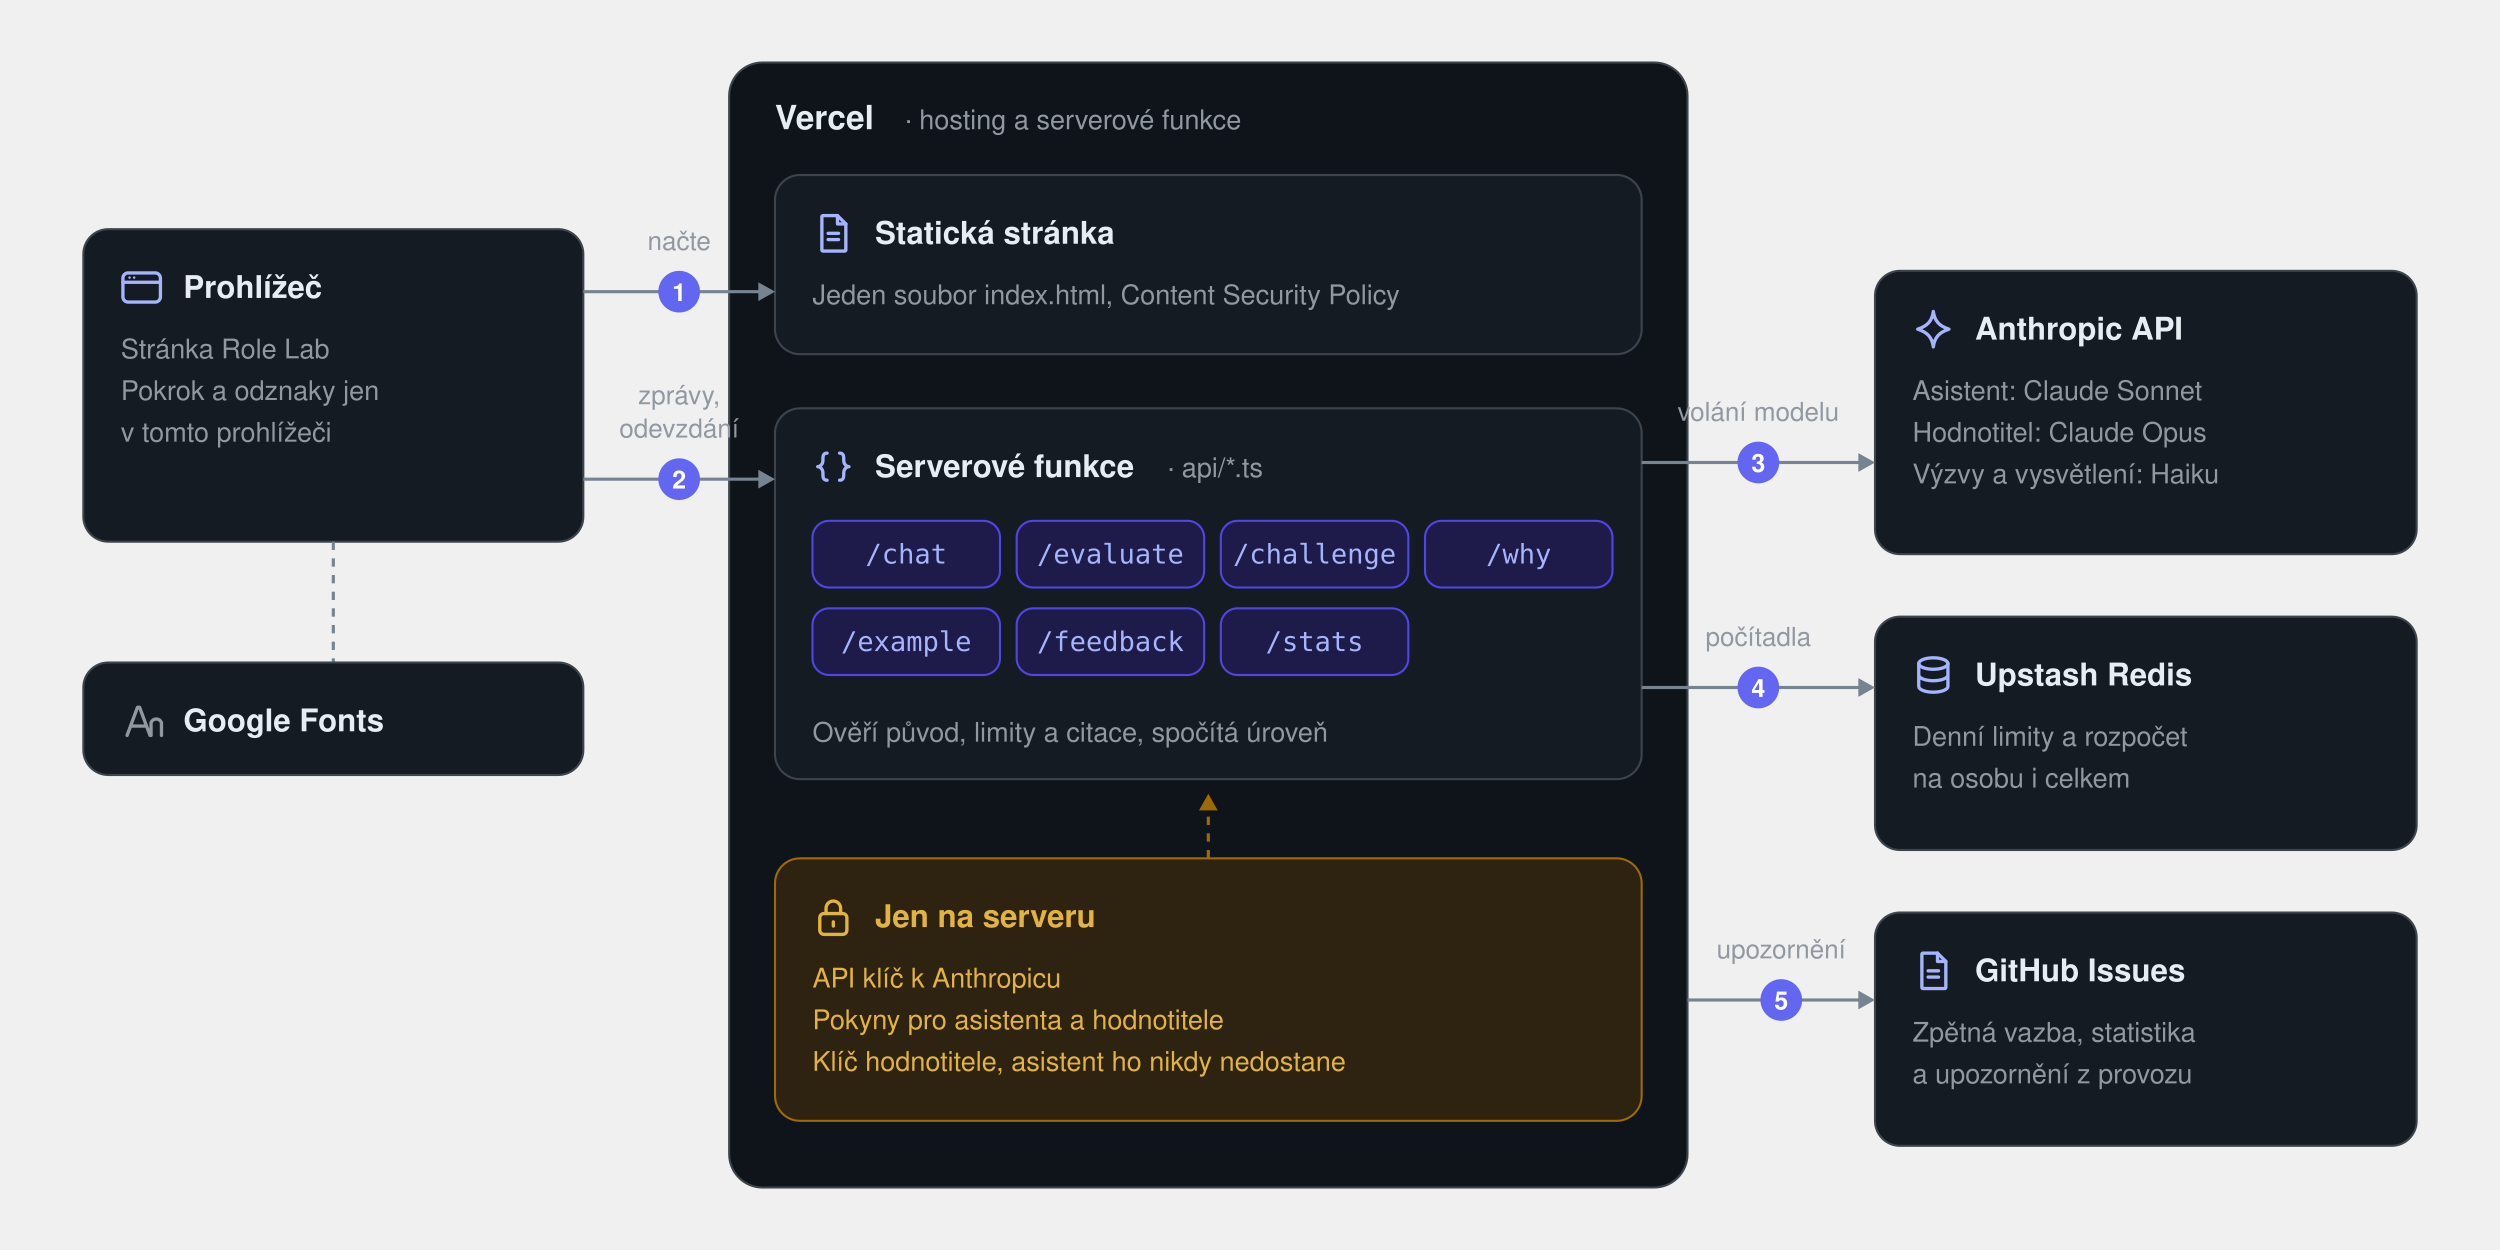
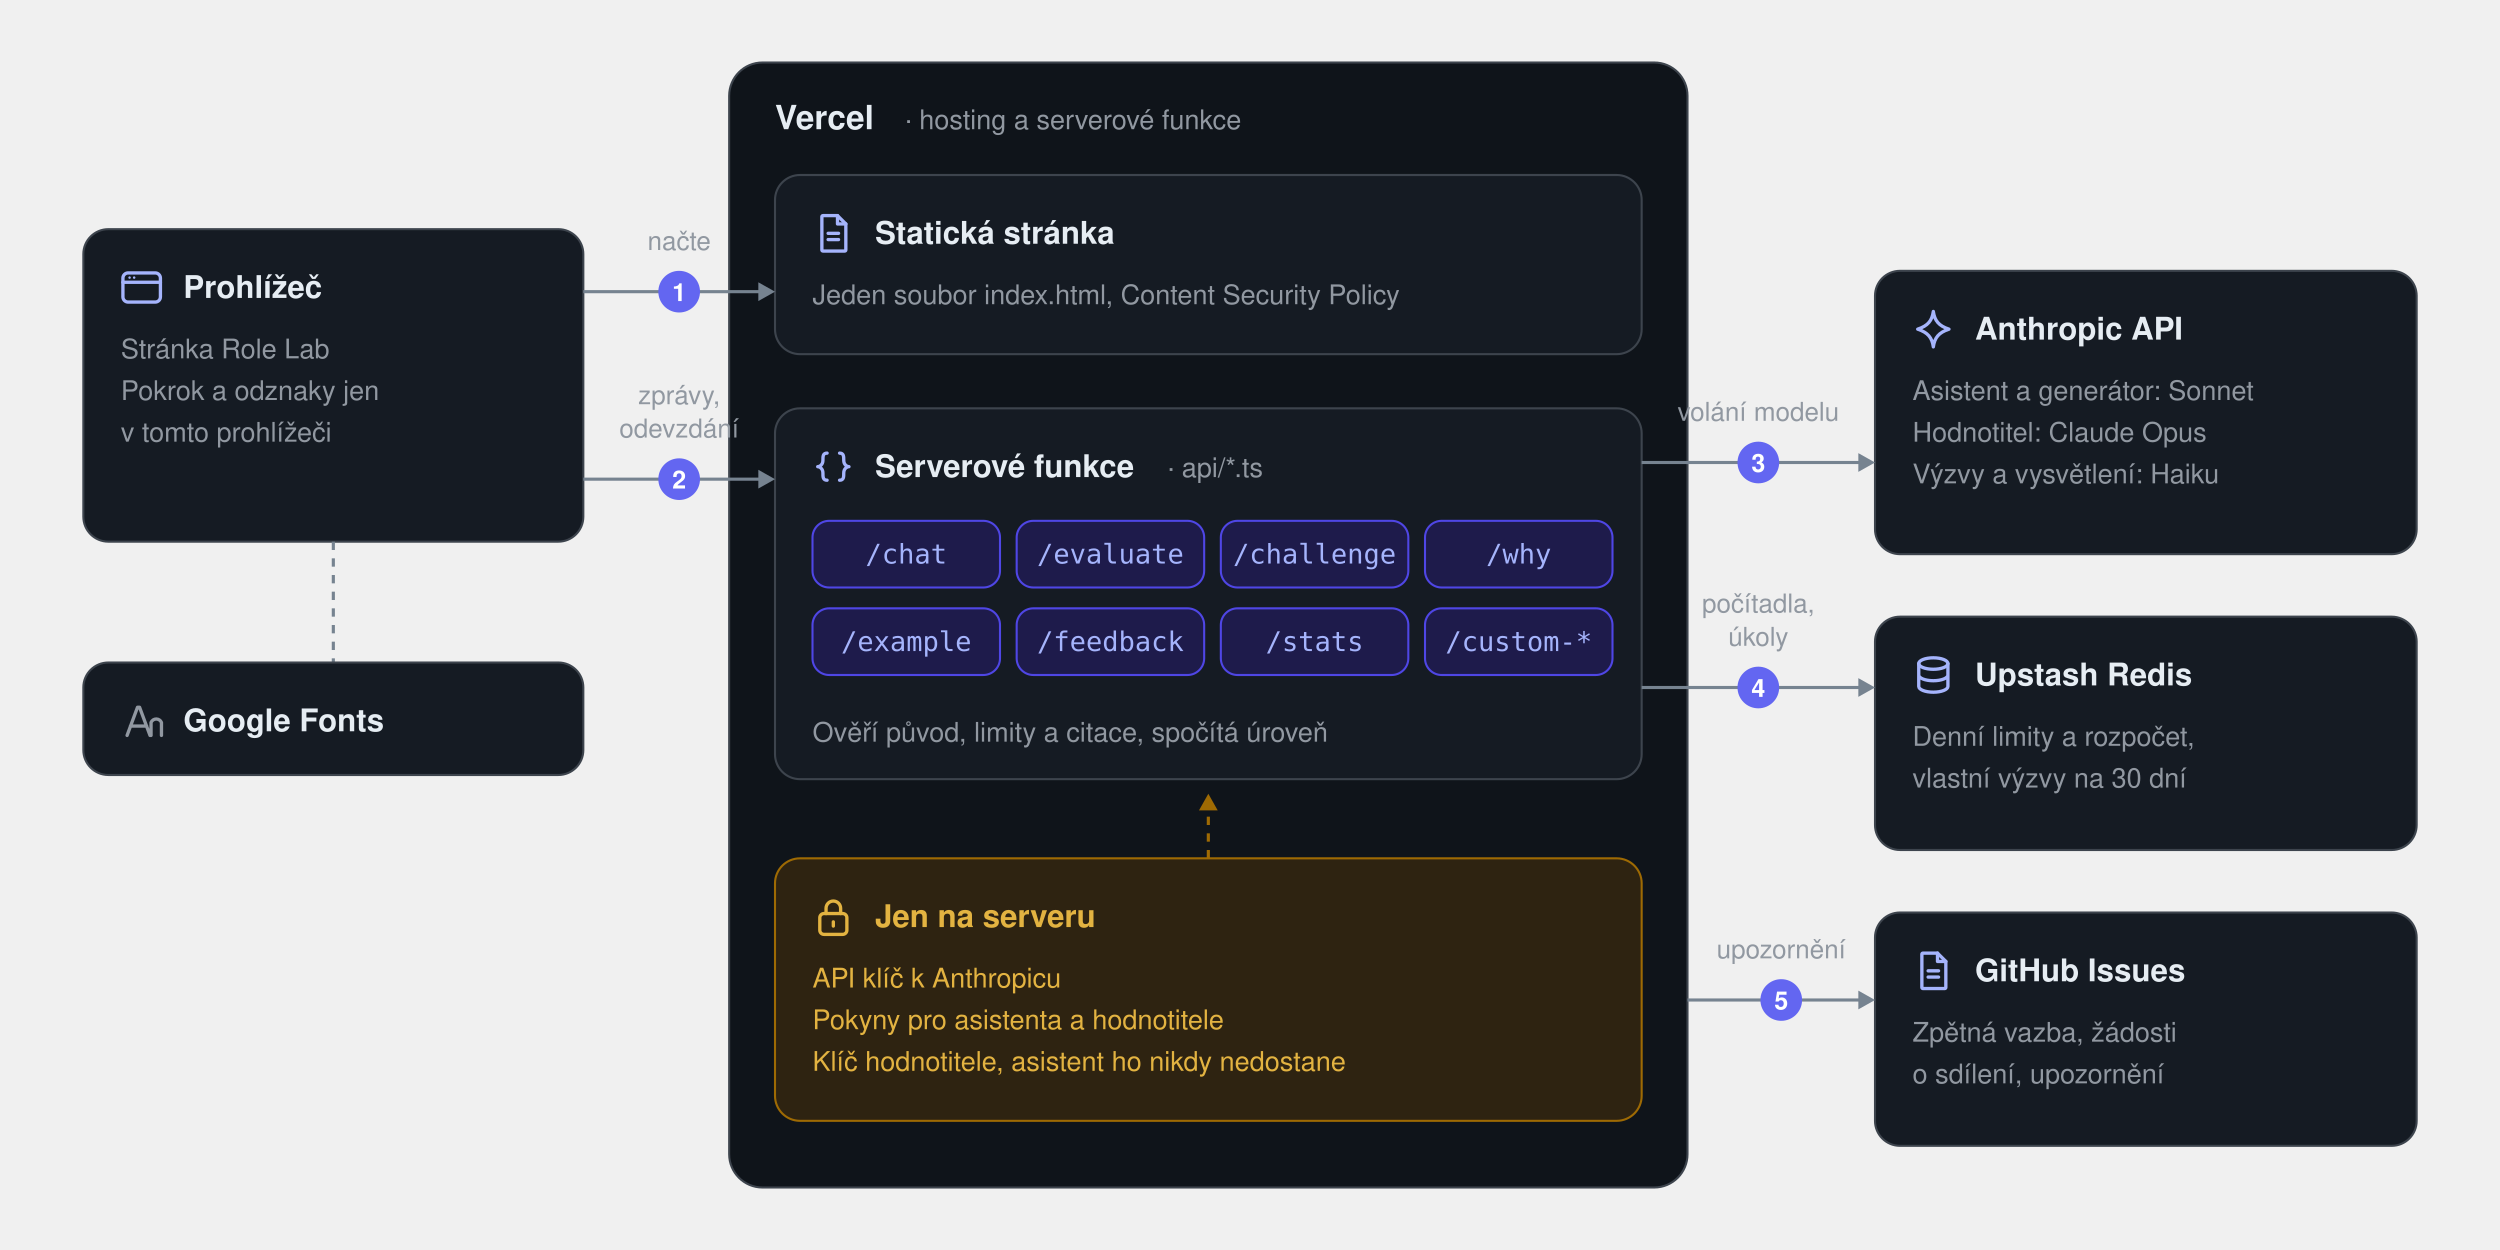
<svg xmlns="http://www.w3.org/2000/svg" width="1200" height="600" viewBox="0 0 1200 600" font-family="-apple-system, BlinkMacSystemFont, 'Segoe UI', Helvetica, Arial, sans-serif" role="img" aria-label="Schéma infrastruktury Role Lab: prohlížeč, Vercel se statickou stránkou a serverovými funkcemi, Anthropic API, Upstash Redis a GitHub Issues">
  <rect x="40" y="110" width="240" height="150" rx="12" fill="#151b23" stroke="#3d444d" />
  <g transform="translate(58 128)" fill="none" stroke="#a5b4fc" stroke-width="1.6" stroke-linecap="round" stroke-linejoin="round" color="#a5b4fc">
    <rect x="1" y="3" width="18" height="14" rx="2.5" />
    <path d="M1 7.5h18" />
    <circle cx="4.2" cy="5.25" r=".6" fill="currentColor" stroke="none" />
    <circle cx="6.4" cy="5.25" r=".6" fill="currentColor" stroke="none" />
  </g>
  <text x="88" y="143" font-size="15" font-weight="600" fill="#e6edf3" text-anchor="start">Prohlížeč</text>
  <text x="58" y="172" font-size="13" font-weight="400" fill="#9198a1" text-anchor="start">Stránka Role Lab</text>
  <text x="58" y="192" font-size="13" font-weight="400" fill="#9198a1" text-anchor="start">Pokrok a odznaky jen</text>
  <text x="58" y="212" font-size="13" font-weight="400" fill="#9198a1" text-anchor="start">v tomto prohlížeči</text>
  <path d="M160 260V318" stroke="#768390" stroke-width="1.5" stroke-dasharray="4 4" />
  <rect x="40" y="318" width="240" height="54" rx="12" fill="#151b23" stroke="#3d444d" />
  <g transform="translate(58 336)" fill="none" stroke="#9198a1" stroke-width="1.6" stroke-linecap="round" stroke-linejoin="round" color="#9198a1">
    <path d="M3 17 8 3.5h1L14 17M4.6 12.5h7.8M14.5 17v-6.2a2.7 2.7 0 0 1 5 0V17" />
  </g>
  <text x="88" y="351" font-size="15" font-weight="600" fill="#e6edf3" text-anchor="start">Google Fonts</text>
  <rect x="350" y="30" width="460" height="540" rx="16" fill="#0f141a" stroke="#3d444d" />
  <text x="372" y="62" font-size="16" font-weight="700" fill="#e6edf3" text-anchor="start">Vercel</text>
  <text x="434" y="62" font-size="13" font-weight="400" fill="#9198a1" text-anchor="start">· hosting a serverové funkce</text>
  <rect x="372" y="84" width="416" height="86" rx="12" fill="#151b23" stroke="#3d444d" />
  <g transform="translate(390 102)" fill="none" stroke="#a5b4fc" stroke-width="1.6" stroke-linecap="round" stroke-linejoin="round" color="#a5b4fc">
    <path d="M5 1.5h7l4 4V18a.5.5 0 0 1-.5.5h-10.5A.5.5 0 0 1 4.5 18V2a.5.5 0 0 1 .5-.5z" />
    <path d="M12 1.5V5.5h4M7.5 10h5M7.5 13h5" />
  </g>
  <text x="420" y="117" font-size="15" font-weight="600" fill="#e6edf3" text-anchor="start">Statická stránka</text>
  <text x="390" y="146" font-size="13" font-weight="400" fill="#9198a1" text-anchor="start">Jeden soubor index.html, Content Security Policy</text>
  <rect x="372" y="196" width="416" height="178" rx="12" fill="#151b23" stroke="#3d444d" />
  <g transform="translate(390 214)" fill="none" stroke="#a5b4fc" stroke-width="1.6" stroke-linecap="round" stroke-linejoin="round" color="#a5b4fc">
    <path d="M7 3.5C5 3.5 5 5 5 7s-1.5 3-2.5 3C3.5 10 5 11 5 13s0 3.5 2 3.5M13 3.5c2 0 2 1.5 2 3.5s1.5 3 2.5 3c-1 0-2.5 1-2.5 3s0 3.5-2 3.5" />
  </g>
  <text x="420" y="229" font-size="15" font-weight="600" fill="#e6edf3" text-anchor="start">Serverové funkce</text>
  <text x="560" y="229" font-size="13" font-weight="400" fill="#9198a1" text-anchor="start">· api/*.ts</text>
  <rect x="390" y="250" width="90" height="32" rx="8" fill="#1e1b4b" stroke="#4f46e5" />
  <text x="435" y="270.5" font-size="13" font-family="ui-monospace, SFMono-Regular, Menlo, Consolas, monospace" fill="#a5b4fc" text-anchor="middle">/chat</text>
  <rect x="488" y="250" width="90" height="32" rx="8" fill="#1e1b4b" stroke="#4f46e5" />
  <text x="533" y="270.5" font-size="13" font-family="ui-monospace, SFMono-Regular, Menlo, Consolas, monospace" fill="#a5b4fc" text-anchor="middle">/evaluate</text>
  <rect x="586" y="250" width="90" height="32" rx="8" fill="#1e1b4b" stroke="#4f46e5" />
  <text x="631" y="270.5" font-size="13" font-family="ui-monospace, SFMono-Regular, Menlo, Consolas, monospace" fill="#a5b4fc" text-anchor="middle">/challenge</text>
  <rect x="684" y="250" width="90" height="32" rx="8" fill="#1e1b4b" stroke="#4f46e5" />
  <text x="729" y="270.5" font-size="13" font-family="ui-monospace, SFMono-Regular, Menlo, Consolas, monospace" fill="#a5b4fc" text-anchor="middle">/why</text>
  <rect x="390" y="292" width="90" height="32" rx="8" fill="#1e1b4b" stroke="#4f46e5" />
  <text x="435" y="312.5" font-size="13" font-family="ui-monospace, SFMono-Regular, Menlo, Consolas, monospace" fill="#a5b4fc" text-anchor="middle">/example</text>
  <rect x="488" y="292" width="90" height="32" rx="8" fill="#1e1b4b" stroke="#4f46e5" />
  <text x="533" y="312.5" font-size="13" font-family="ui-monospace, SFMono-Regular, Menlo, Consolas, monospace" fill="#a5b4fc" text-anchor="middle">/feedback</text>
  <rect x="586" y="292" width="90" height="32" rx="8" fill="#1e1b4b" stroke="#4f46e5" />
  <text x="631" y="312.5" font-size="13" font-family="ui-monospace, SFMono-Regular, Menlo, Consolas, monospace" fill="#a5b4fc" text-anchor="middle">/stats</text>
+   <rect x="684" y="292" width="90" height="32" rx="8" fill="#1e1b4b" stroke="#4f46e5" />
+   <text x="729" y="312.5" font-size="13" font-family="ui-monospace, SFMono-Regular, Menlo, Consolas, monospace" fill="#a5b4fc" text-anchor="middle">/custom-*</text>
  <text x="390" y="356" font-size="13" font-weight="400" fill="#9198a1" text-anchor="start">Ověří původ, limity a citace, spočítá úroveň</text>
  <path d="M580 412V382" stroke="#9e6a03" stroke-width="1.5" stroke-dasharray="4 4" />
  <path d="M575.5 389L580 381L584.5 389z" fill="#9e6a03" />
  <rect x="372" y="412" width="416" height="126" rx="12" fill="#2e2311" stroke="#9e6a03" />
  <g transform="translate(390 430)" fill="none" stroke="#e3b341" stroke-width="1.6" stroke-linecap="round" stroke-linejoin="round" color="#e3b341">
    <rect x="3.5" y="8.5" width="13" height="10" rx="2" />
    <path d="M6.5 8.5V6a3.5 3.5 0 0 1 7 0v2.5M10 12.5v2" />
  </g>
  <text x="420" y="445" font-size="15" font-weight="600" fill="#e3b341" text-anchor="start">Jen na serveru</text>
  <text x="390" y="474" font-size="13" font-weight="400" fill="#e3b341" text-anchor="start">API klíč k Anthropicu</text>
  <text x="390" y="494" font-size="13" font-weight="400" fill="#e3b341" text-anchor="start">Pokyny pro asistenta a hodnotitele</text>
  <text x="390" y="514" font-size="13" font-weight="400" fill="#e3b341" text-anchor="start">Klíč hodnotitele, asistent ho nikdy nedostane</text>
  <rect x="900" y="130" width="260" height="136" rx="12" fill="#151b23" stroke="#3d444d" />
  <g transform="translate(918 148)" fill="none" stroke="#a5b4fc" stroke-width="1.6" stroke-linecap="round" stroke-linejoin="round" color="#a5b4fc">
    <path d="M10 1.5c.6 4.4 2.6 6.9 7.5 8.5-4.9 1.6-6.9 4.1-7.5 8.5-.6-4.4-2.6-6.9-7.5-8.5 4.9-1.6 6.9-4.1 7.5-8.5z" />
  </g>
  <text x="948" y="163" font-size="15" font-weight="600" fill="#e6edf3" text-anchor="start">Anthropic API</text>
-   <text x="918" y="192" font-size="13" font-weight="400" fill="#9198a1" text-anchor="start">Asistent: Claude Sonnet</text>
+   <text x="918" y="192" font-size="13" font-weight="400" fill="#9198a1" text-anchor="start">Asistent a generátor: Sonnet</text>
  <text x="918" y="212" font-size="13" font-weight="400" fill="#9198a1" text-anchor="start">Hodnotitel: Claude Opus</text>
  <text x="918" y="232" font-size="13" font-weight="400" fill="#9198a1" text-anchor="start">Výzvy a vysvětlení: Haiku</text>
  <rect x="900" y="296" width="260" height="112" rx="12" fill="#151b23" stroke="#3d444d" />
  <g transform="translate(918 314)" fill="none" stroke="#a5b4fc" stroke-width="1.6" stroke-linecap="round" stroke-linejoin="round" color="#a5b4fc">
    <ellipse cx="10" cy="4.5" rx="7" ry="2.75" />
    <path d="M3 4.5v11c0 1.5 3.1 2.75 7 2.75s7-1.25 7-2.75v-11M3 10c0 1.5 3.1 2.75 7 2.75s7-1.25 7-2.75" />
  </g>
  <text x="948" y="329" font-size="15" font-weight="600" fill="#e6edf3" text-anchor="start">Upstash Redis</text>
-   <text x="918" y="358" font-size="13" font-weight="400" fill="#9198a1" text-anchor="start">Denní limity a rozpočet</text>
-   <text x="918" y="378" font-size="13" font-weight="400" fill="#9198a1" text-anchor="start">na osobu i celkem</text>
+   <text x="918" y="358" font-size="13" font-weight="400" fill="#9198a1" text-anchor="start">Denní limity a rozpočet,</text>
+   <text x="918" y="378" font-size="13" font-weight="400" fill="#9198a1" text-anchor="start">vlastní výzvy na 30 dní</text>
  <rect x="900" y="438" width="260" height="112" rx="12" fill="#151b23" stroke="#3d444d" />
  <g transform="translate(918 456)" fill="none" stroke="#a5b4fc" stroke-width="1.6" stroke-linecap="round" stroke-linejoin="round" color="#a5b4fc">
    <path d="M5 1.5h7l4 4V18a.5.5 0 0 1-.5.5h-10.5A.5.5 0 0 1 4.5 18V2a.5.5 0 0 1 .5-.5z" />
    <path d="M12 1.5V5.5h4M7.5 10h5M7.5 13h5" />
  </g>
  <text x="948" y="471" font-size="15" font-weight="600" fill="#e6edf3" text-anchor="start">GitHub Issues</text>
-   <text x="918" y="500" font-size="13" font-weight="400" fill="#9198a1" text-anchor="start">Zpětná vazba, statistika</text>
-   <text x="918" y="520" font-size="13" font-weight="400" fill="#9198a1" text-anchor="start">a upozornění z provozu</text>
+   <text x="918" y="500" font-size="13" font-weight="400" fill="#9198a1" text-anchor="start">Zpětná vazba, žádosti</text>
+   <text x="918" y="520" font-size="13" font-weight="400" fill="#9198a1" text-anchor="start">o sdílení, upozornění</text>
  <path d="M280 140H365" stroke="#768390" stroke-width="1.5" fill="none" />
  <path d="M364 135.5L372 140L364 144.5z" fill="#768390" />
  <circle cx="326" cy="140" r="10" fill="#6366f1" />
  <text x="326" y="144.5" font-size="12" font-weight="700" fill="#ffffff" text-anchor="middle">1</text>
  <text x="326" y="120" font-size="12.5" font-weight="400" fill="#9198a1" text-anchor="middle">načte</text>
  <path d="M280 230H365" stroke="#768390" stroke-width="1.5" fill="none" />
  <path d="M364 225.5L372 230L364 234.5z" fill="#768390" />
  <circle cx="326" cy="230" r="10" fill="#6366f1" />
  <text x="326" y="234.5" font-size="12" font-weight="700" fill="#ffffff" text-anchor="middle">2</text>
  <text x="326" y="194" font-size="12.5" font-weight="400" fill="#9198a1" text-anchor="middle">zprávy,</text>
  <text x="326" y="210" font-size="12.5" font-weight="400" fill="#9198a1" text-anchor="middle">odevzdání</text>
  <path d="M788 222H893" stroke="#768390" stroke-width="1.5" fill="none" />
  <path d="M892 217.5L900 222L892 226.5z" fill="#768390" />
  <circle cx="844" cy="222" r="10" fill="#6366f1" />
  <text x="844" y="226.5" font-size="12" font-weight="700" fill="#ffffff" text-anchor="middle">3</text>
  <text x="844" y="202" font-size="12.5" font-weight="400" fill="#9198a1" text-anchor="middle">volání modelu</text>
  <path d="M788 330H893" stroke="#768390" stroke-width="1.5" fill="none" />
  <path d="M892 325.5L900 330L892 334.5z" fill="#768390" />
  <circle cx="844" cy="330" r="10" fill="#6366f1" />
  <text x="844" y="334.5" font-size="12" font-weight="700" fill="#ffffff" text-anchor="middle">4</text>
-   <text x="844" y="310" font-size="12.5" font-weight="400" fill="#9198a1" text-anchor="middle">počítadla</text>
+   <text x="844" y="294" font-size="12.5" font-weight="400" fill="#9198a1" text-anchor="middle">počítadla,</text>
+   <text x="844" y="310" font-size="12.5" font-weight="400" fill="#9198a1" text-anchor="middle">úkoly</text>
  <path d="M810 480H893" stroke="#768390" stroke-width="1.5" fill="none" />
  <path d="M892 475.5L900 480L892 484.5z" fill="#768390" />
  <circle cx="855" cy="480" r="10" fill="#6366f1" />
  <text x="855" y="484.5" font-size="12" font-weight="700" fill="#ffffff" text-anchor="middle">5</text>
  <text x="855" y="460" font-size="12.5" font-weight="400" fill="#9198a1" text-anchor="middle">upozornění</text>
</svg>
